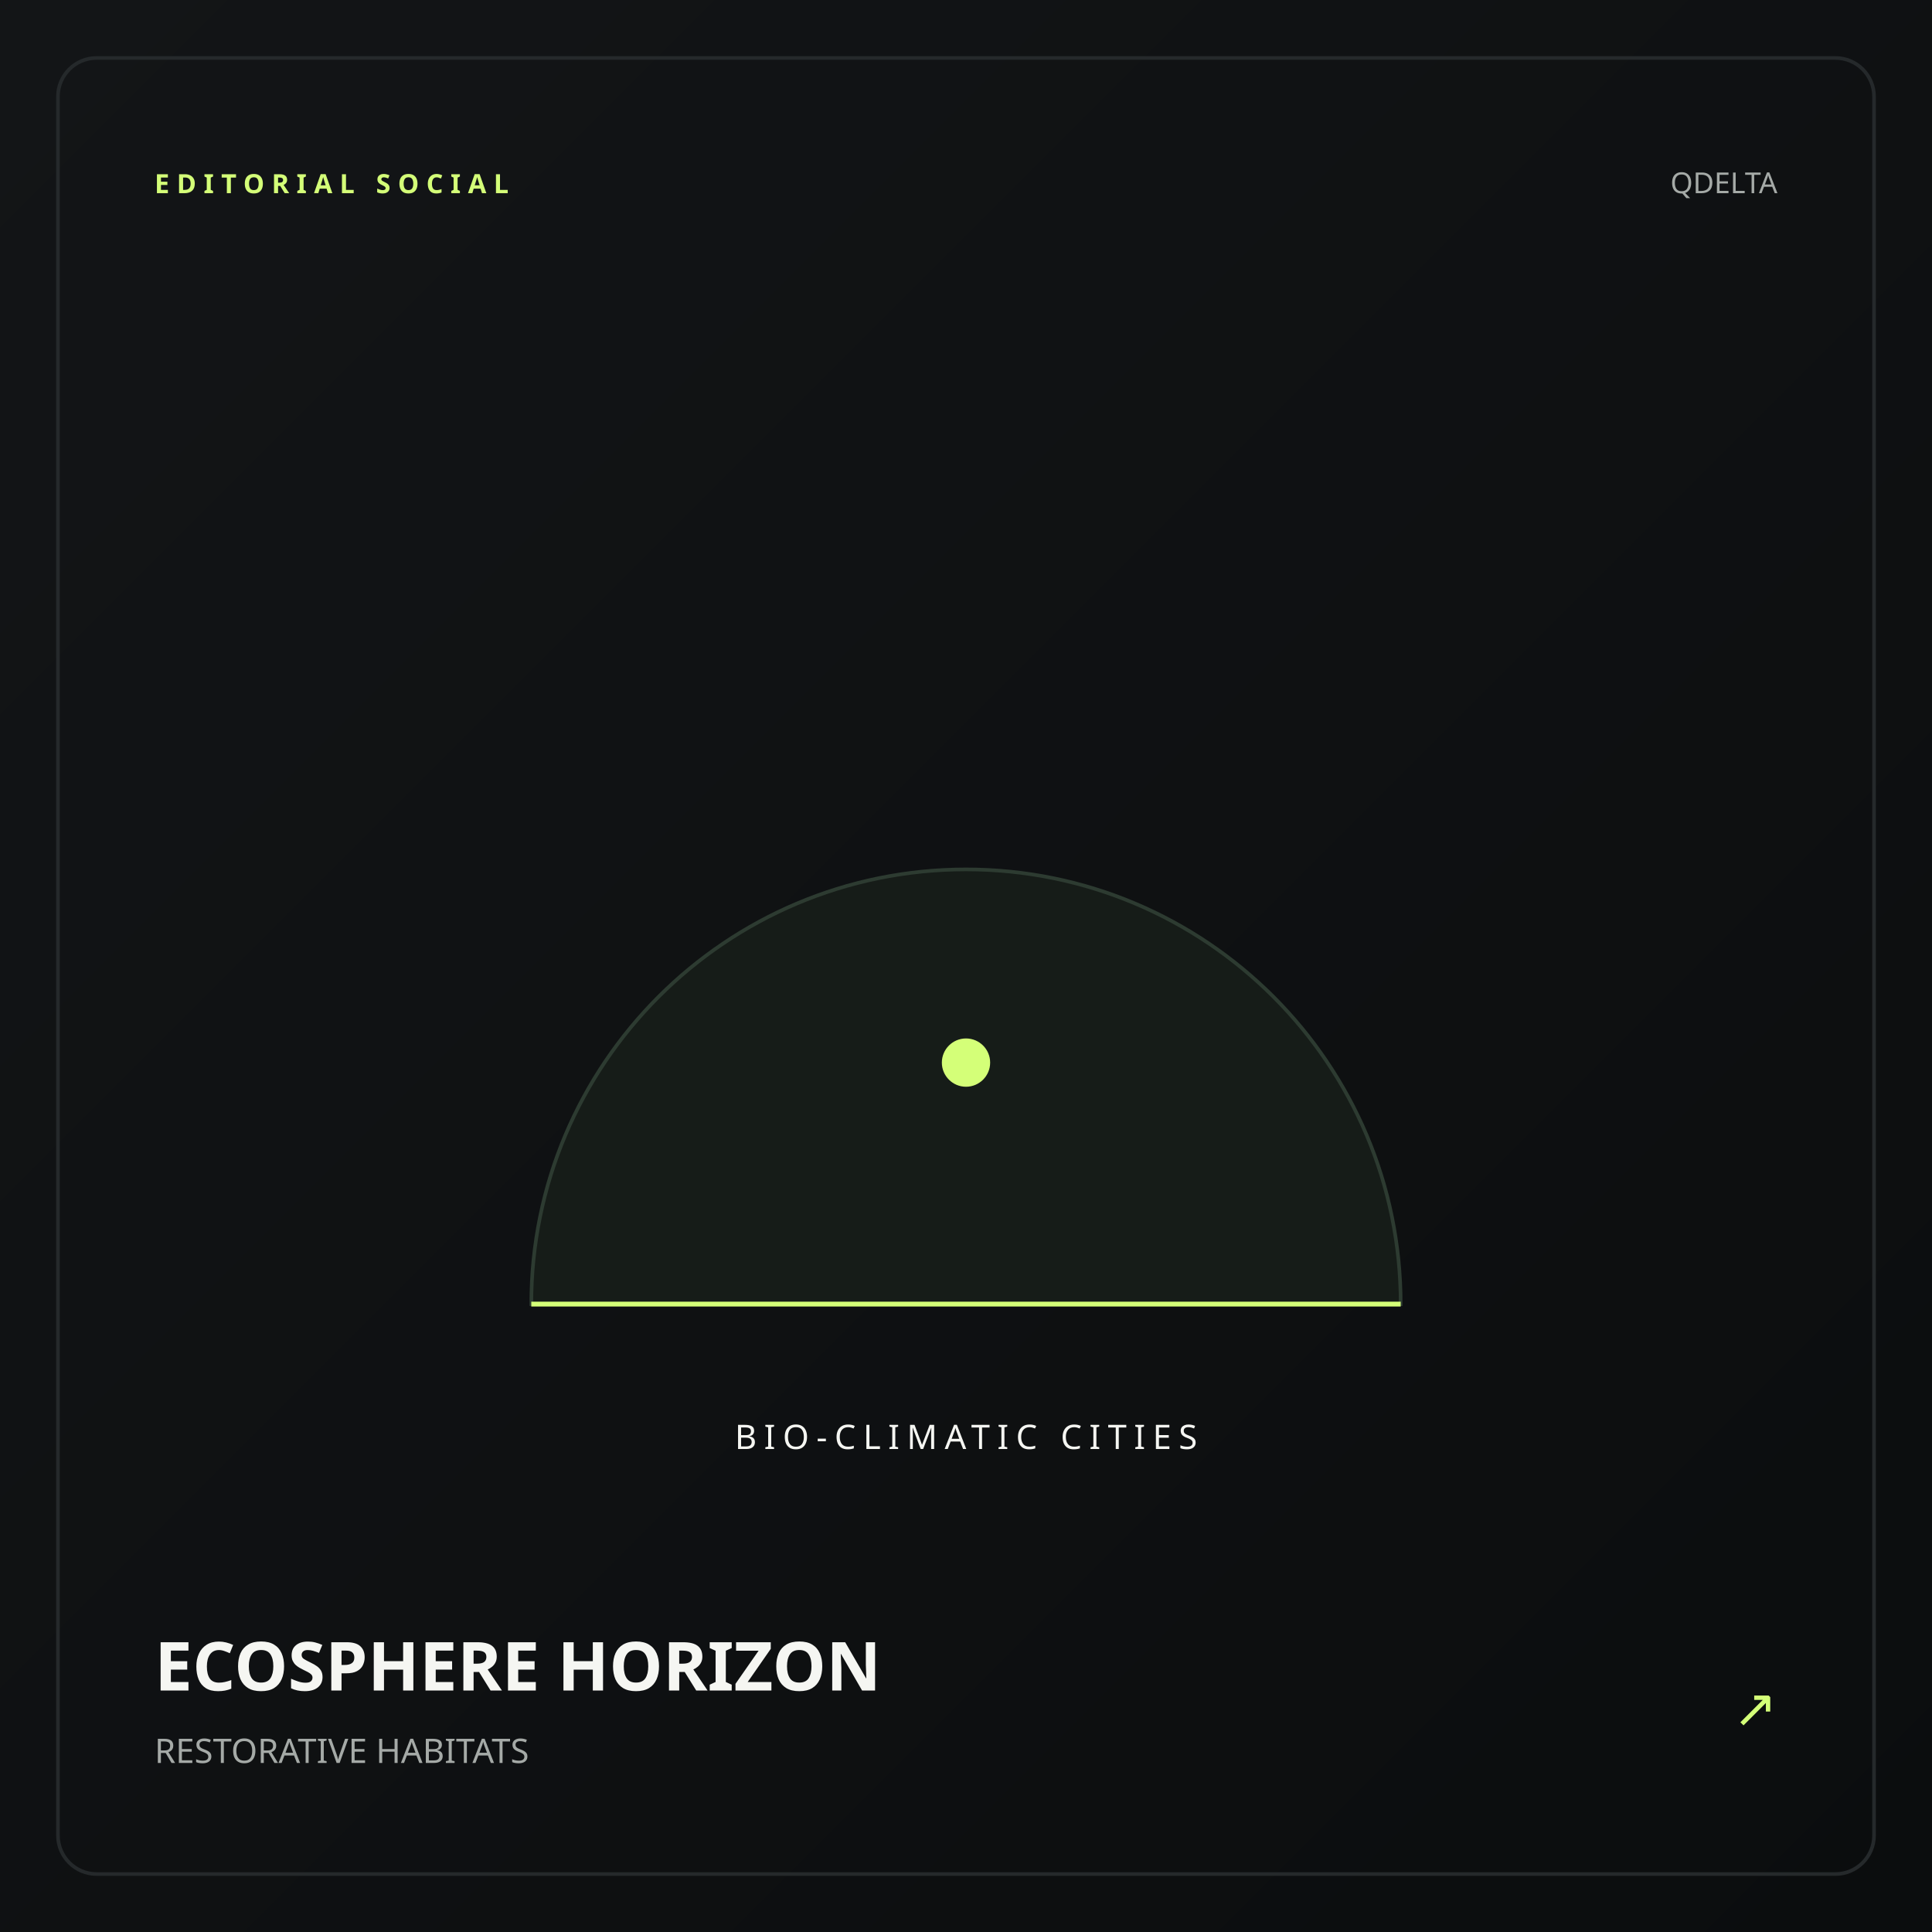
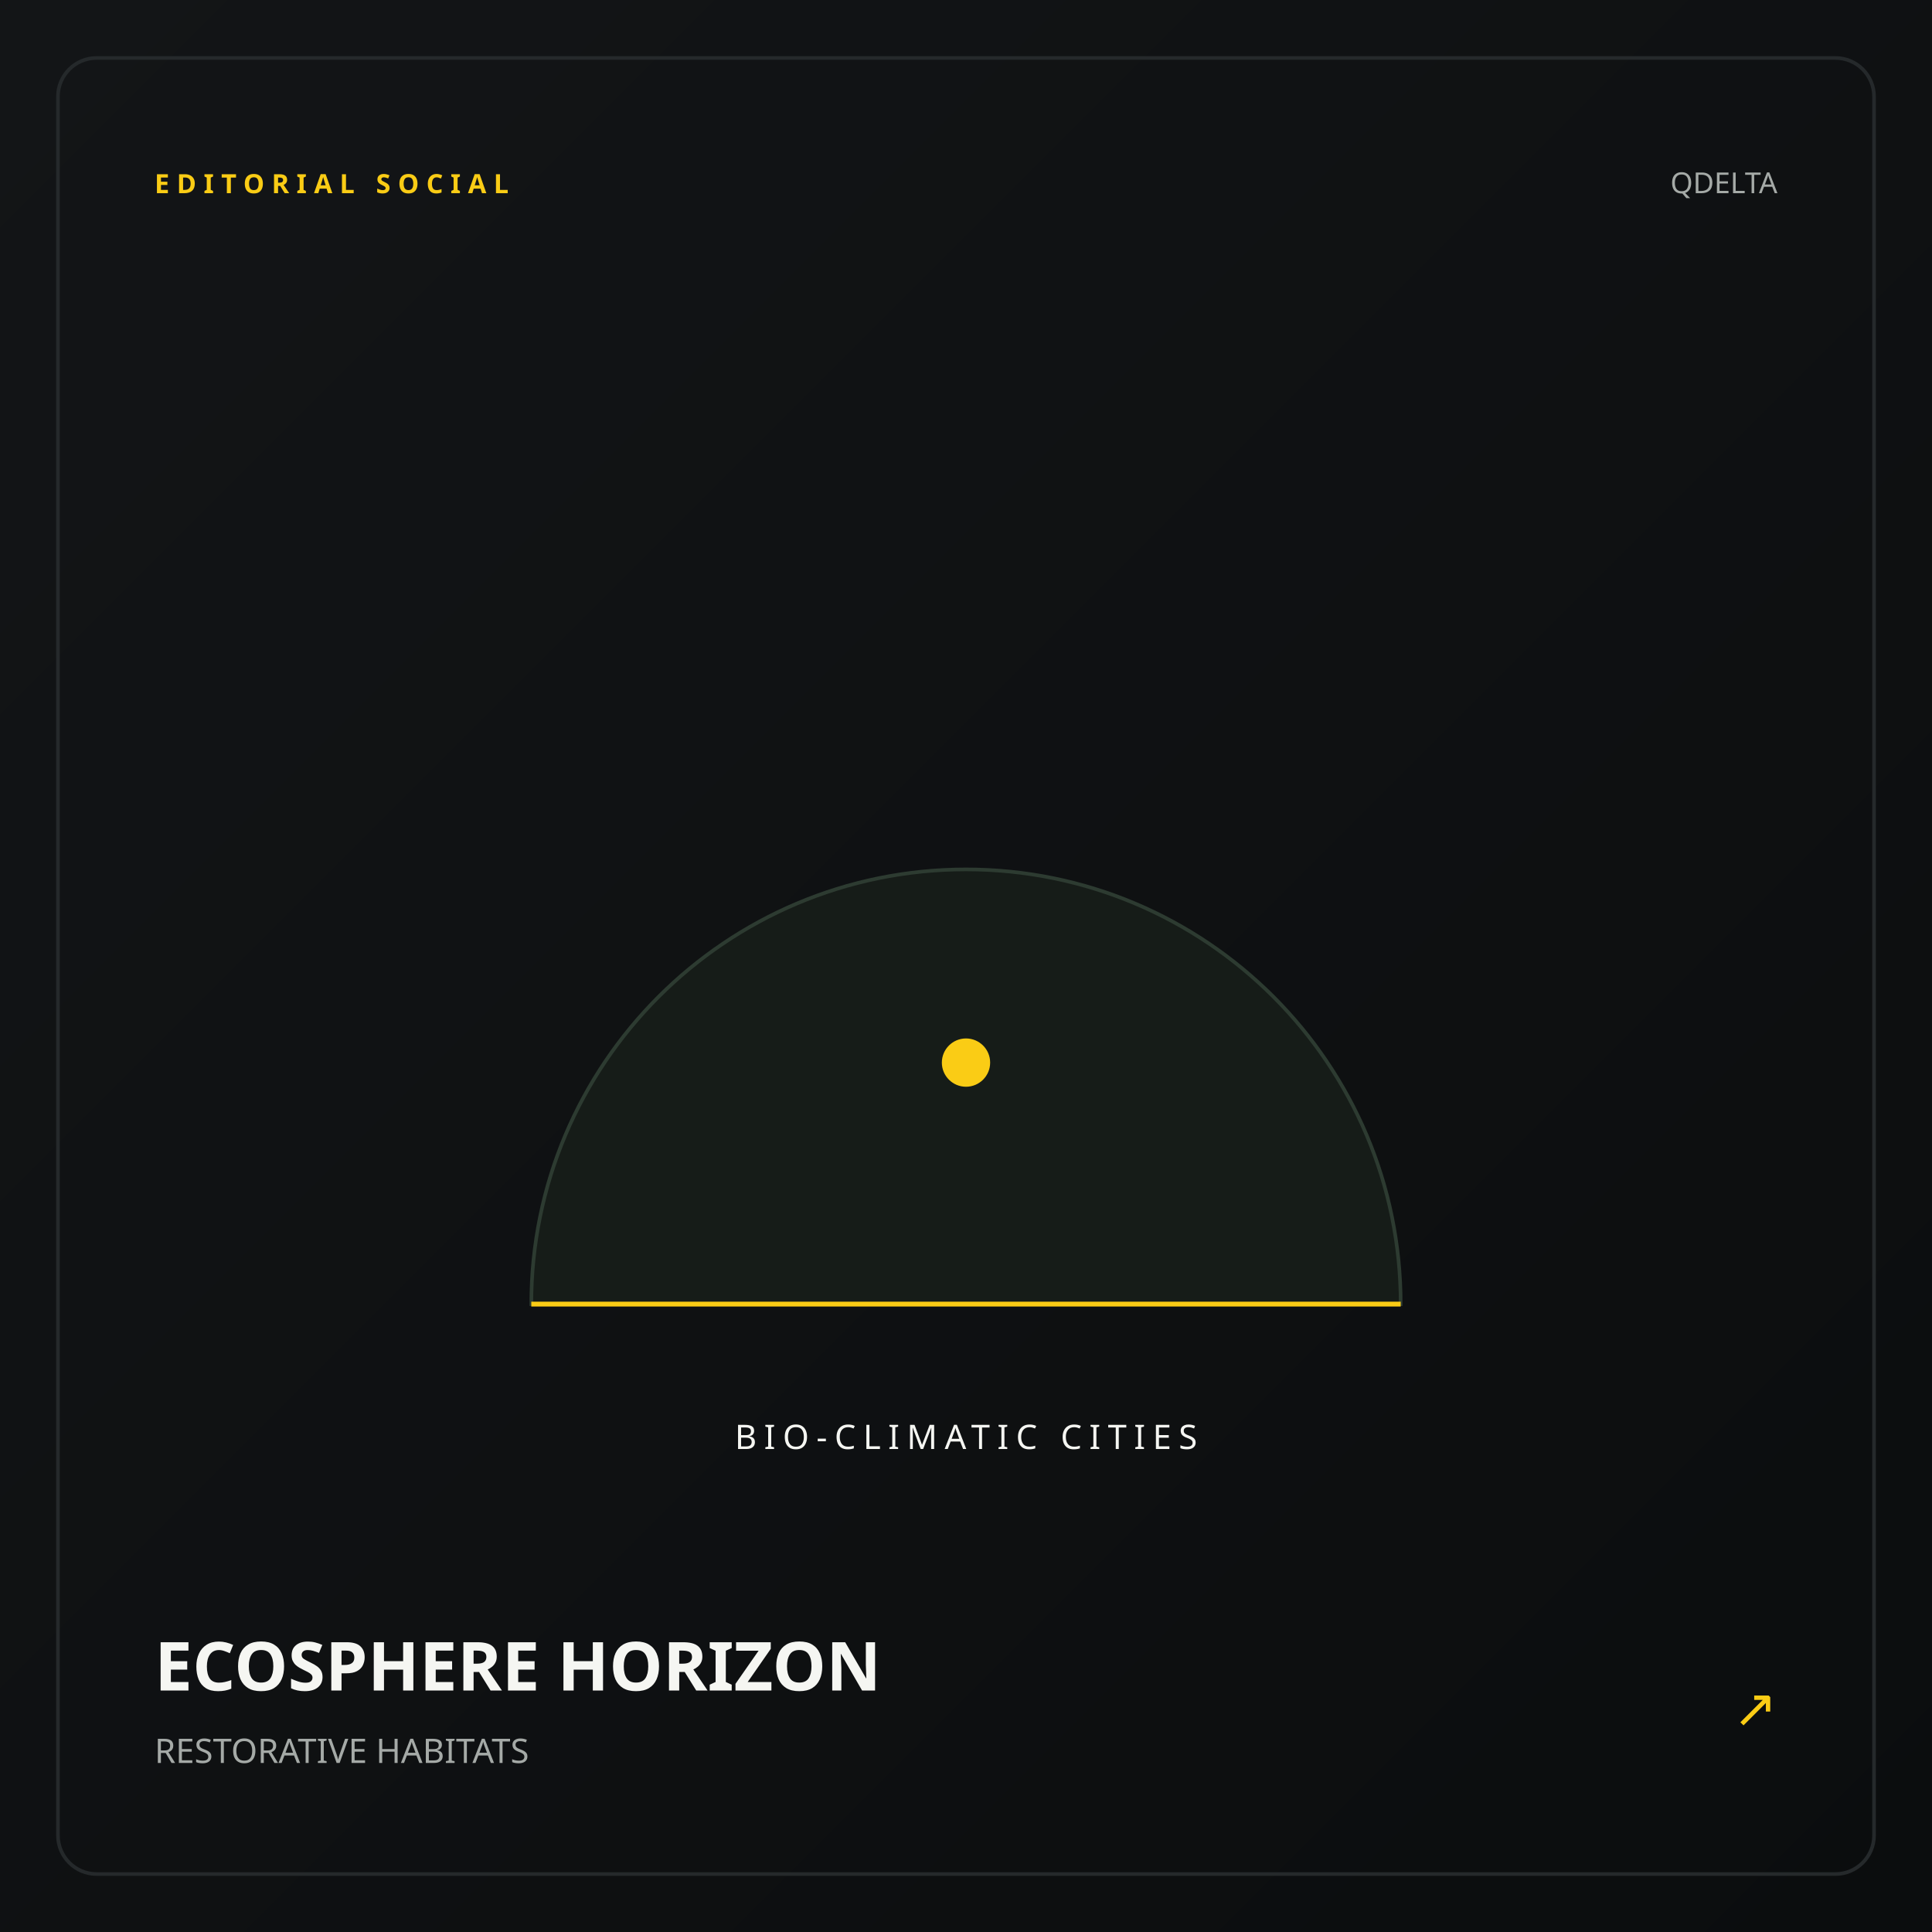
<svg xmlns="http://www.w3.org/2000/svg" viewBox="0 0 800 800" width="800" height="800">
  <defs>
    <linearGradient id="sbg_social-11_svg" x1="0%" y1="0%" x2="100%" y2="100%">
      <stop offset="0%" stop-color="#131517" />
      <stop offset="100%" stop-color="#0b0d0e" />
    </linearGradient>
  </defs>
  <rect width="800" height="800" fill="url(#sbg_social-11_svg)" />
  <rect x="24" y="24" width="752" height="752" rx="16" fill="none" stroke="#25292b" stroke-width="1.5" />
-   <text x="64" y="80" fill="#D4FF78" font-family="'Outfit', system-ui" font-size="11" font-weight="600" letter-spacing="3">EDITORIAL SOCIAL</text>
+   <text x="64" y="80" fill="#FACC15" font-family="'Outfit', system-ui" font-size="11" font-weight="600" letter-spacing="3">EDITORIAL SOCIAL</text>
  <text x="736" y="80" fill="#A5AAA7" font-family="'Outfit', system-ui" font-size="12" text-anchor="end">QDELTA</text>
  <path d="M 220 540 A 180 180 0 0 1 580 540 Z" fill="#161c18" stroke="#2d3b31" stroke-width="1.5" />
-   <line x1="220" y1="540" x2="580" y2="540" stroke="#D4FF78" stroke-width="2" />
-   <circle cx="400" cy="440" r="10" fill="#D4FF78" />
+   <line x1="220" y1="540" x2="580" y2="540" stroke="#FACC15" stroke-width="2" />
+   <circle cx="400" cy="440" r="10" fill="#FACC15" />
  <text x="400" y="600" fill="#F5F6F2" font-family="'Outfit', system-ui" font-size="14" letter-spacing="3" text-anchor="middle">BIO-CLIMATIC CITIES</text>
  <text x="64" y="700" fill="#F5F6F2" font-family="'Outfit', system-ui" font-weight="700" font-size="28">ECOSPHERE HORIZON</text>
  <text x="64" y="730" fill="#A5AAA7" font-family="'Outfit', system-ui" font-size="14">RESTORATIVE HABITATS</text>
-   <text x="736" y="715" fill="#D4FF78" font-family="system-ui" font-size="22" text-anchor="end">↗</text>
+   <text x="736" y="715" fill="#FACC15" font-family="system-ui" font-size="22" text-anchor="end">↗</text>
</svg>
